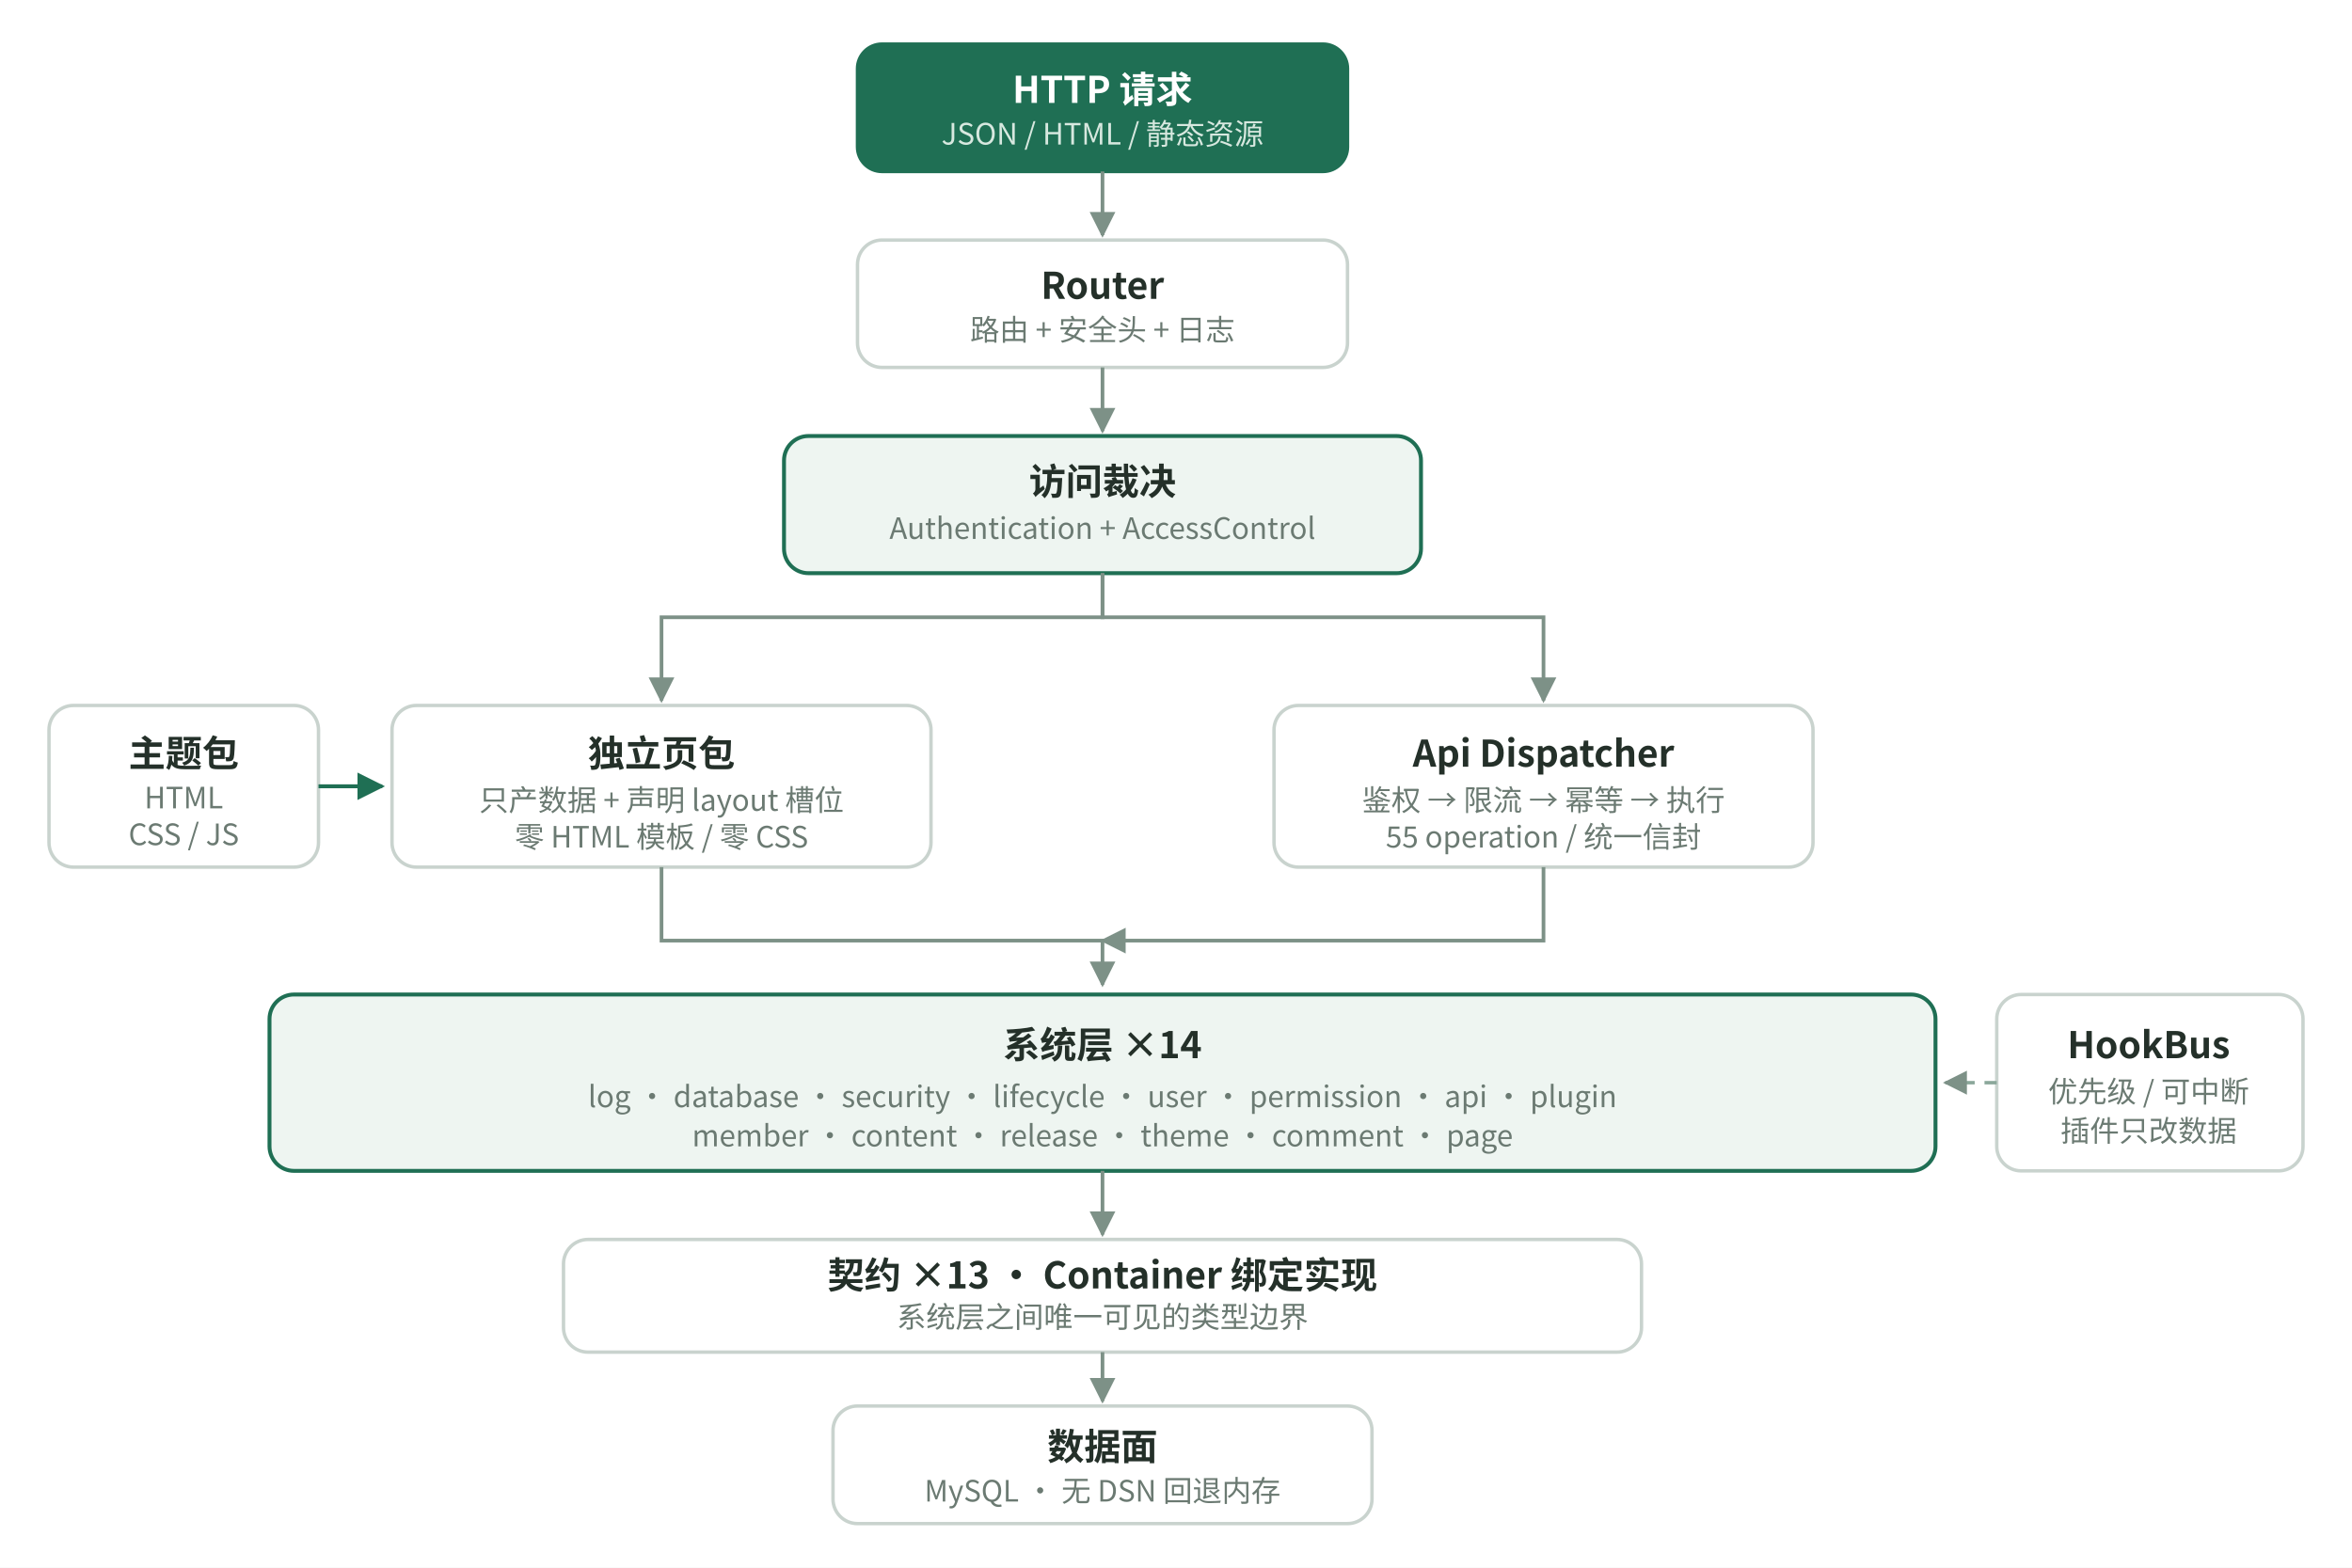
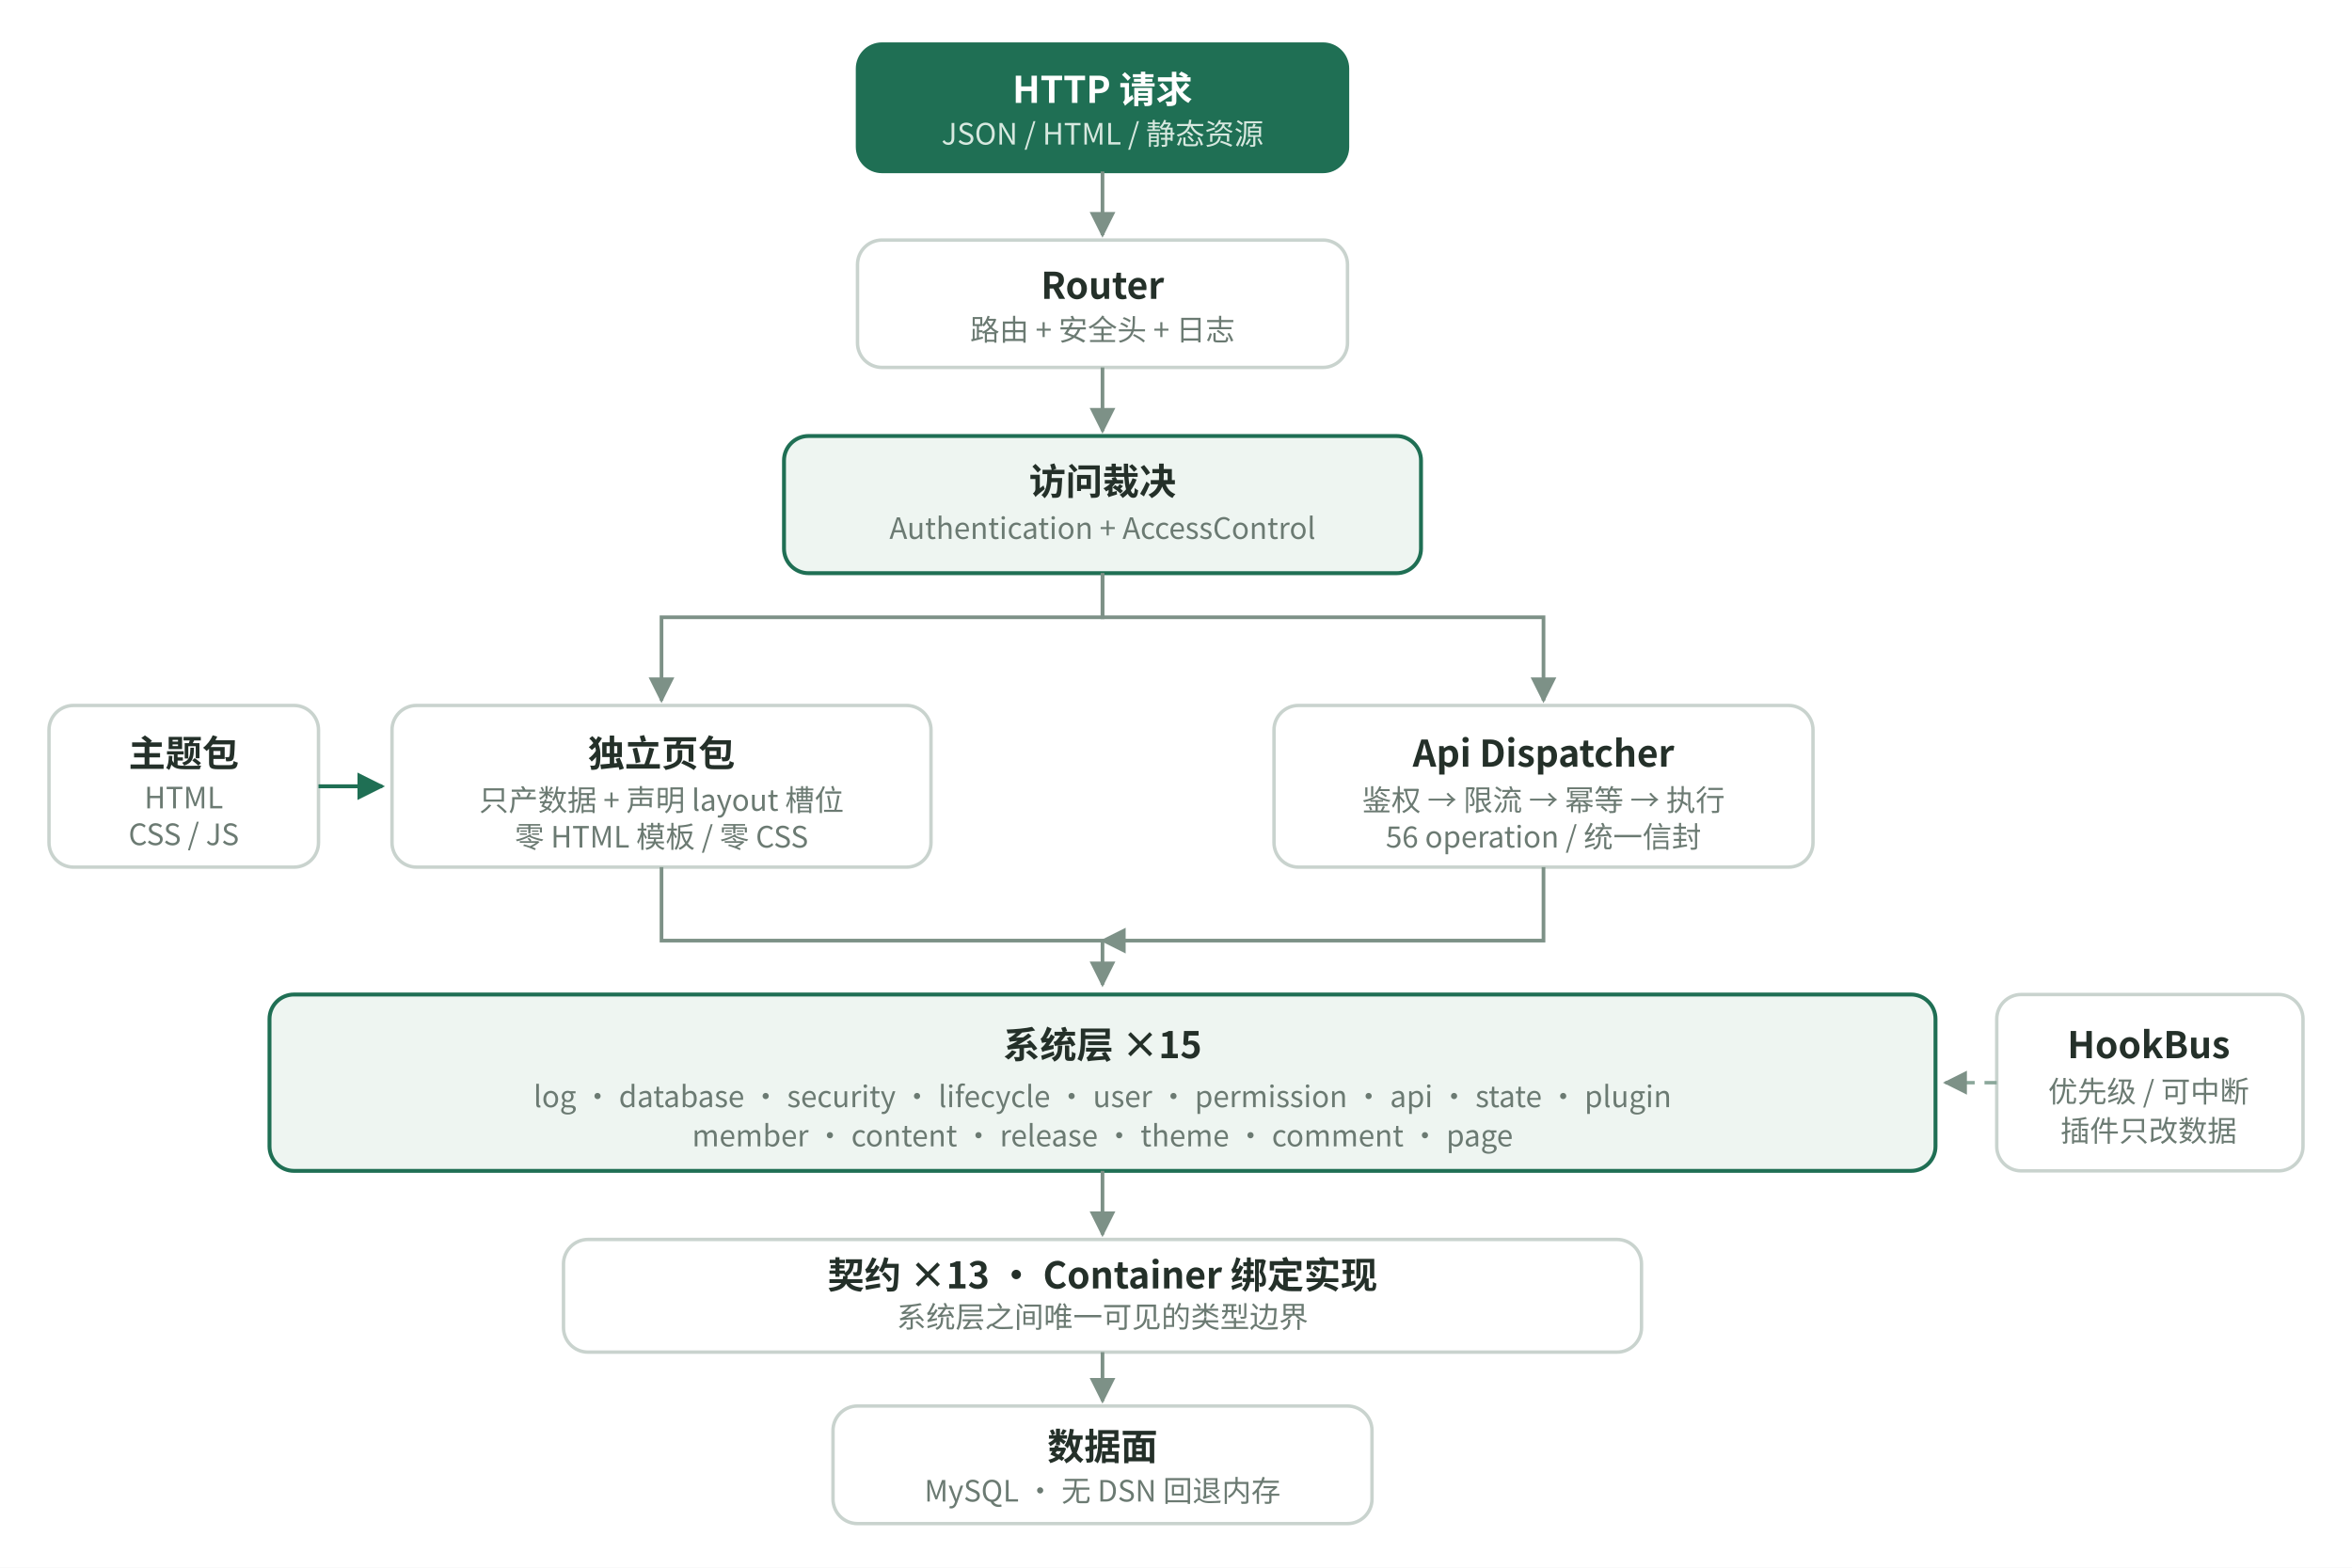
<svg xmlns="http://www.w3.org/2000/svg" width="960" height="640" viewBox="0 0 960 640" role="img" aria-label="Mini Blog 请求处理架构">
  <defs>
    <marker id="arrow" viewBox="0 0 10 10" refX="9" refY="5" markerWidth="7" markerHeight="7" orient="auto-start-reverse">
      <path d="M 0 0 L 10 5 L 0 10 z" fill="#7d9187" />
    </marker>
    <marker id="arrow-green" viewBox="0 0 10 10" refX="9" refY="5" markerWidth="7" markerHeight="7" orient="auto-start-reverse">
      <path d="M 0 0 L 10 5 L 0 10 z" fill="#1f6f54" />
    </marker>
    <style>
      .box { fill: #ffffff; stroke: #c9d3ce; stroke-width: 1.4; }
      .box-accent { fill: #eef5f1; stroke: #1f6f54; stroke-width: 1.6; }
      .box-dark { fill: #1f6f54; stroke: #1f6f54; stroke-width: 1.4; }
-       .t { font-family: "PingFang SC", "Microsoft YaHei", "Noto Sans CJK SC", "Source Han Sans SC", sans-serif; fill: #243029; }
+       .t { font-family: "PingFang SC", "Microsoft YaHei", "Noto Sans CJK SC", "Noto Sans CJK JP", "Source Han Sans SC", "Noto Sans SC", sans-serif; fill: #243029; }
      .t-title { font-size: 15px; font-weight: 600; }
      .t-sub { font-size: 12px; fill: #6b7a72; }
      .t-light { font-size: 15px; font-weight: 600; fill: #ffffff; }
      .t-light-sub { font-size: 12px; fill: #d7e8df; }
      .edge { stroke: #7d9187; stroke-width: 1.5; fill: none; marker-end: url(#arrow); }
      .edge-green { stroke: #1f6f54; stroke-width: 1.6; fill: none; marker-end: url(#arrow-green); }
      .edge-dash { stroke: #8aa79a; stroke-width: 1.4; fill: none; stroke-dasharray: 5 4; marker-end: url(#arrow); }
    </style>
  </defs>
  <rect width="960" height="640" fill="#ffffff" />
  <rect class="box-dark" x="350" y="18" width="200" height="52" rx="10" />
  <text class="t t-light" x="450" y="42" text-anchor="middle">HTTP 请求</text>
  <text class="t t-light-sub" x="450" y="59" text-anchor="middle">JSON / HTML / 静态资源</text>
  <line class="edge" x1="450" y1="70" x2="450" y2="96" />
  <rect class="box" x="350" y="98" width="200" height="52" rx="10" />
  <text class="t t-title" x="450" y="122" text-anchor="middle">Router</text>
  <text class="t t-sub" x="450" y="139" text-anchor="middle">路由 + 安全头 + 日志</text>
  <line class="edge" x1="450" y1="150" x2="450" y2="176" />
  <rect class="box-accent" x="320" y="178" width="260" height="56" rx="10" />
  <text class="t t-title" x="450" y="202" text-anchor="middle">访问裁决</text>
  <text class="t t-sub" x="450" y="220" text-anchor="middle">Authentication + AccessControl</text>
  <path class="edge" d="M 450 234 L 450 252 L 270 252 L 270 286" />
  <path class="edge" d="M 450 234 L 450 252 L 630 252 L 630 286" />
  <rect class="box" x="160" y="288" width="220" height="66" rx="10" />
  <text class="t t-title" x="270" y="313" text-anchor="middle">独立页包</text>
  <text class="t t-sub" x="270" y="331" text-anchor="middle">只产数据 + 声明 layout 槽位</text>
  <text class="t t-sub" x="270" y="346" text-anchor="middle">零 HTML 模板 / 零 CSS</text>
  <rect class="box" x="520" y="288" width="220" height="66" rx="10" />
  <text class="t t-title" x="630" y="313" text-anchor="middle">Api Dispatcher</text>
  <text class="t t-sub" x="630" y="331" text-anchor="middle">鉴权 → 限流 → 幂等 → 执行</text>
-   <text class="t t-sub" x="630" y="346" text-anchor="middle">55 operation / 统一信封</text>
+   <text class="t t-sub" x="630" y="346" text-anchor="middle">56 operation / 统一信封</text>
  <rect class="box" x="20" y="288" width="110" height="66" rx="10" />
  <text class="t t-title" x="75" y="313" text-anchor="middle">主题包</text>
  <text class="t t-sub" x="75" y="330" text-anchor="middle">HTML</text>
  <text class="t t-sub" x="75" y="345" text-anchor="middle">CSS / JS</text>
  <line class="edge-green" x1="130" y1="321" x2="156" y2="321" />
  <path class="edge" d="M 270 354 L 270 384 L 450 384 L 450 402" />
  <path class="edge" d="M 630 354 L 630 384 L 450 384" />
  <rect class="box-accent" x="110" y="406" width="680" height="72" rx="10" />
-   <text class="t t-title" x="450" y="432" text-anchor="middle">系统层 ×14</text>
-   <text class="t t-sub" x="450" y="452" text-anchor="middle">log · database · security · lifecycle · user · permission · api · plugin</text>
+   <text class="t t-title" x="450" y="432" text-anchor="middle">系统层 ×15</text>
+   <text class="t t-sub" x="450" y="452" text-anchor="middle">log · database · security · lifecycle · user · permission · api · state · plugin</text>
  <text class="t t-sub" x="450" y="468" text-anchor="middle">member · content · release · theme · comment · page</text>
  <line class="edge" x1="450" y1="478" x2="450" y2="504" />
  <rect class="box" x="230" y="506" width="440" height="46" rx="10" />
  <text class="t t-title" x="450" y="526" text-anchor="middle">契约 ×13 · Container 绑定实现</text>
  <text class="t t-sub" x="450" y="542" text-anchor="middle">系统层之间唯一可见的类型边界</text>
  <line class="edge" x1="450" y1="552" x2="450" y2="572" />
  <rect class="box" x="340" y="574" width="220" height="48" rx="10" />
  <text class="t t-title" x="450" y="596" text-anchor="middle">数据面</text>
  <text class="t t-sub" x="450" y="613" text-anchor="middle">MySQL · 无 DSN 回退内存</text>
  <rect class="box" x="815" y="406" width="125" height="72" rx="10" />
  <text class="t t-title" x="877" y="432" text-anchor="middle">HookBus</text>
  <text class="t t-sub" x="877" y="450" text-anchor="middle">优先级 / 可中断</text>
  <text class="t t-sub" x="877" y="466" text-anchor="middle">插件只改数据</text>
  <line class="edge-dash" x1="815" y1="442" x2="794" y2="442" />
</svg>
